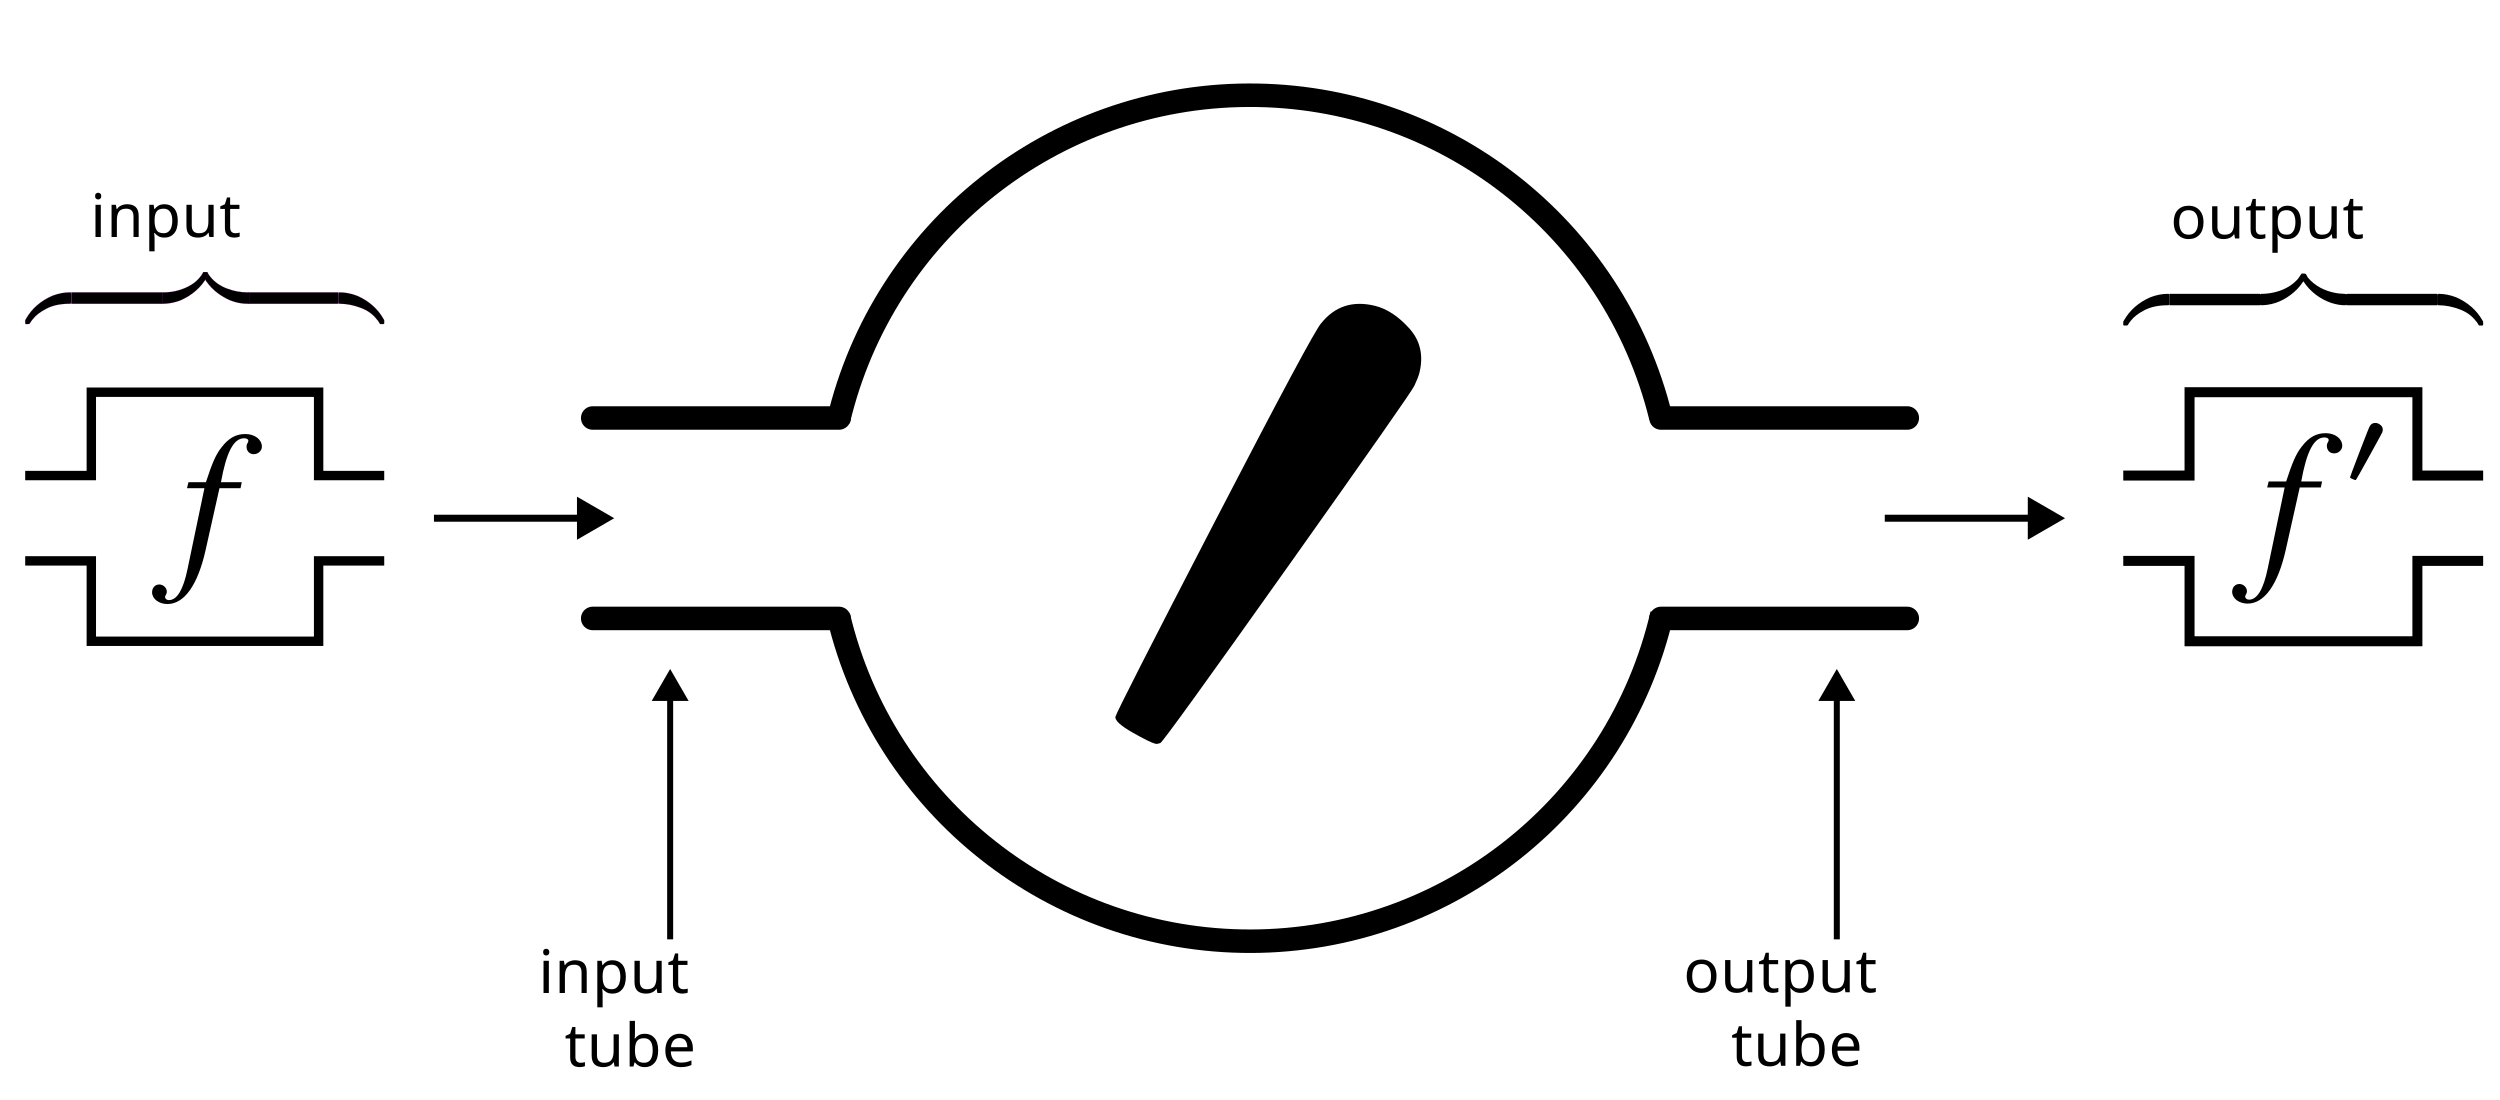
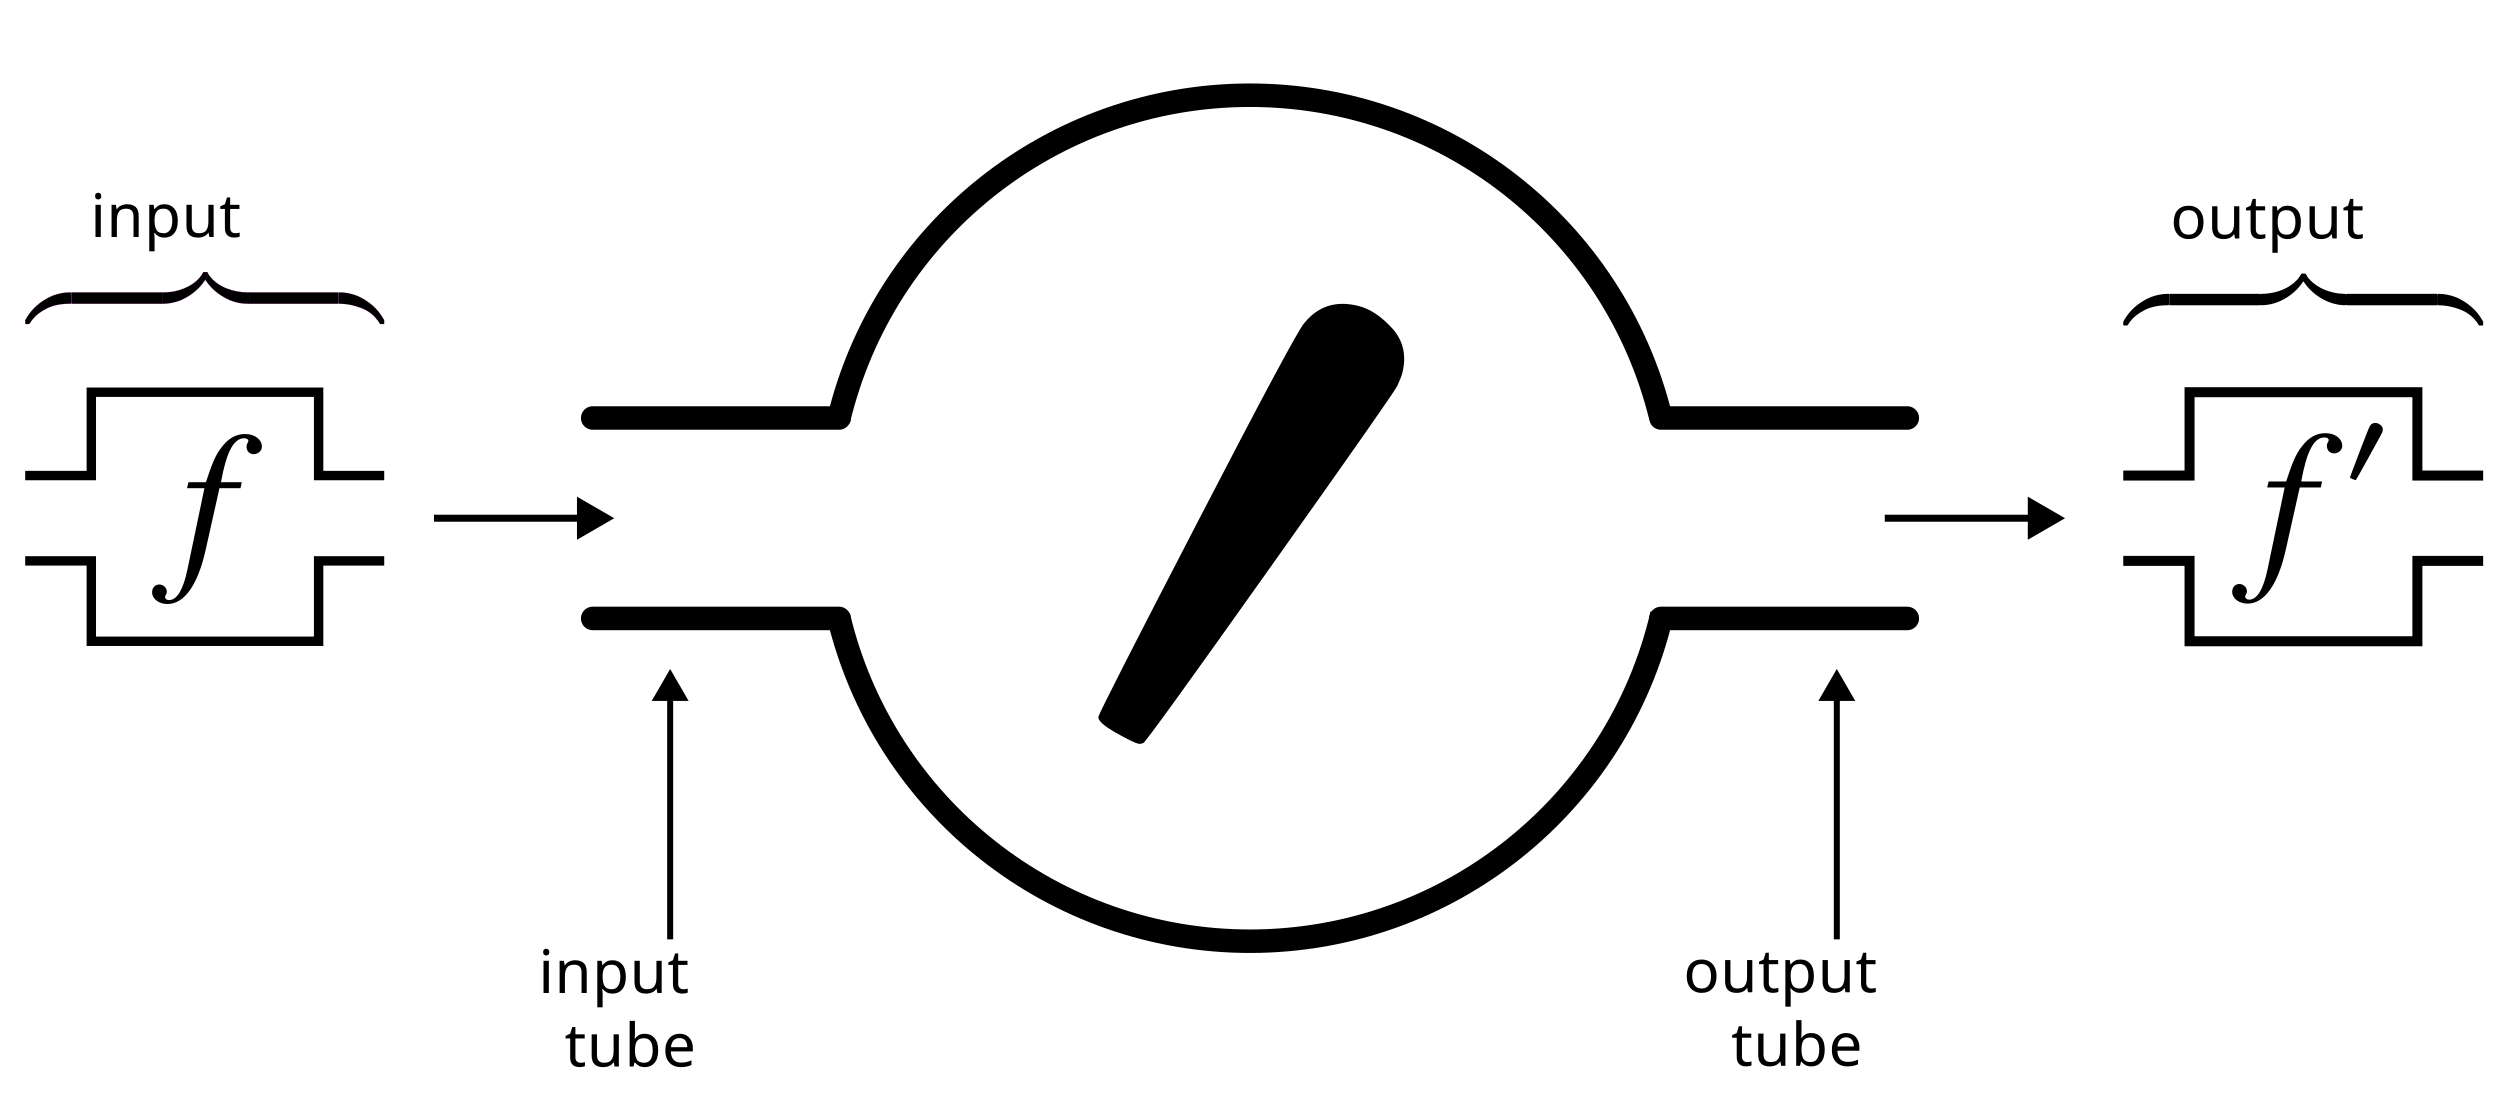
<svg xmlns="http://www.w3.org/2000/svg" width="500" height="220" viewBox="0 0 500 220" version="1.1" id="svg1">
  <defs id="defs1">
    <marker style="overflow:visible" id="Triangle" refX="0" refY="0" orient="auto-start-reverse" markerWidth="1" markerHeight="1" viewBox="0 0 1 1" preserveAspectRatio="xMidYMid">
      <path transform="scale(0.5)" style="fill:context-stroke;fill-rule:evenodd;stroke:context-stroke;stroke-width:1pt" d="M 5.77,0 -2.88,5 V -5 Z" id="path135" />
    </marker>
  </defs>
  <g id="layer2" style="display:none">
    <text xml:space="preserve" style="font-style:italic;font-variant:normal;font-weight:bold;font-stretch:normal;font-size:10px;line-height:1.2;font-family:Menlo;-inkscape-font-specification:'Menlo Bold Italic';text-align:center;letter-spacing:0.1px;text-anchor:middle;fill:#d40000;stroke:none;stroke-width:1.2;stroke-linecap:butt;stroke-miterlimit:2;stroke-dasharray:none" x="421.132" y="198.499" id="text42">
      <tspan id="tspan41" x="421.132" y="198.499">output</tspan>
      <tspan x="421.182" y="210.499" id="tspan42">tube</tspan>
    </text>
    <text xml:space="preserve" style="font-style:italic;font-variant:normal;font-weight:bold;font-stretch:normal;font-size:10px;line-height:1.2;font-family:Menlo;-inkscape-font-specification:'Menlo Bold Italic';text-align:center;letter-spacing:0.1px;text-anchor:middle;fill:#d40000;stroke:none;stroke-width:1.2;stroke-linecap:butt;stroke-miterlimit:2;stroke-dasharray:none" x="174.118" y="198.499" id="text44">
      <tspan id="tspan43" x="174.118" y="198.499">input</tspan>
      <tspan x="174.168" y="210.499" id="tspan44">tube</tspan>
    </text>
    <text xml:space="preserve" style="font-style:italic;font-variant:normal;font-weight:bold;font-stretch:normal;font-size:10px;line-height:1.2;font-family:Menlo;-inkscape-font-specification:'Menlo Bold Italic';text-align:center;letter-spacing:0.1px;text-anchor:middle;fill:#d40000;stroke:none;stroke-width:1.2;stroke-linecap:butt;stroke-miterlimit:2;stroke-dasharray:none" x="510.115" y="34.569" id="text46">
      <tspan x="510.165" y="34.569" id="tspan46">output</tspan>
    </text>
    <text xml:space="preserve" style="font-style:italic;font-variant:normal;font-weight:bold;font-stretch:normal;font-size:10px;line-height:1.2;font-family:Menlo;-inkscape-font-specification:'Menlo Bold Italic';text-align:center;letter-spacing:0.1px;text-anchor:middle;fill:#d40000;stroke:none;stroke-width:1.2;stroke-linecap:butt;stroke-miterlimit:2;stroke-dasharray:none" x="83.738" y="34.569" id="text47">
      <tspan x="83.788" y="34.569" id="tspan47">input</tspan>
    </text>
    <path style="fill:none;stroke:#000000;stroke-width:1.2;stroke-linecap:butt;stroke-miterlimit:2;stroke-dasharray:none;marker-end:url(#Triangle)" d="M 510.377,42.759 V 60.791" id="path45" />
    <path style="fill:none;stroke:#000000;stroke-width:1.2;stroke-linecap:butt;stroke-miterlimit:2;stroke-dasharray:none;marker-end:url(#Triangle)" d="M 84.265,42.759 V 60.791" id="path47" />
  </g>
  <g id="layer1">
    <g id="g1" transform="matrix(0.94,0,0,0.94,-29.45318,6.218655)">
      <g transform="matrix(0.1909155,0.04637978,0.04637978,-0.1909155,260.0876,156.1765)" id="g3-5" style="stroke-width:0.069">
-         <path id="use2-6" d="m 79,43 q -6,0 -27,6 -21,6 -22,12 0,7 55,232 55,225 61,235 15,32 52,32 20,0 42,-15 22,-15 22,-44 0,-5 -2,-15 -1,-7 -87,-223 Q 87,47 84,45 81,43 79,43 Z" style="stroke-width:0.069" />
+         <path id="use2-6" d="m 61.08,38.647 q -6,0 -27,6 -21,6 -22,12 0,7 55,232 55,225 61,235 15,32 52,32 20,0 42,-15 22,-15 22,-44 0,-5 -2,-15 -1,-7 -87,-223 Q 69.08,42.647 66.08,40.647 q -3,-2 -5,-2 z" style="stroke-width:0.069" />
      </g>
      <path style="fill:none;stroke:#000000;stroke-width:5;stroke-linecap:round;stroke-miterlimit:2;stroke-dasharray:none" d="m 157.44,82.32 h 52.413 m 174.875,0 h 52.413" id="path24" />
      <path style="fill:none;stroke:#000000;stroke-width:5;stroke-miterlimit:2;stroke-dasharray:none" id="path1" d="m 209.716,82.892 a 90,90 0 0 1 87.184,-69.247 90,90 0 0 1 87.782,68.487" />
      <path style="fill:none;stroke:#000000;stroke-width:5;stroke-linecap:round;stroke-miterlimit:2;stroke-dasharray:none" d="m 157.44,124.968 h 52.413 m 174.875,0 h 52.413" id="path25" />
      <path style="fill:none;stroke:#000000;stroke-width:5;stroke-miterlimit:2;stroke-dasharray:none" id="path29" d="M 384.946,124.054 A 90,90 0 0 1 297.495,193.644 90,90 0 0 1 209.729,124.452" />
    </g>
    <path d="m 424.653,112.178 h 13.256 v 16.075 h 45.57 V 112.178 h 13.152 M 424.653,95.11 h 13.256 V 78.442 h 22.785 22.785 v 16.669 h 13.152" style="display:inline;fill:none;fill-rule:evenodd;stroke:#000000;stroke-width:2;stroke-linecap:butt;stroke-linejoin:miter;stroke-dasharray:none;stroke-opacity:1" id="path30" />
    <g id="g39" transform="matrix(0.94227,0,0,0.94227,-19.99409,9.078392)" style="stroke-width:1.061">
      <g id="g31" style="fill:#000000;fill-opacity:1;stroke-width:1.483" transform="matrix(4.097029,0,0,4.097029,501.0234,110.0253)">
        <path d="M 0.344,-3.953 H 1.25 L 0.375,0.234 C 0.156,1.313 -0.172,1.86 -0.594,1.86 c -0.125,0 -0.203,-0.078 -0.203,-0.171 0,-0.016 0.016,-0.047 0.047,-0.11 a 0.264,0.264 0 0 0 0.047,-0.156 c 0,-0.203 -0.188,-0.375 -0.39,-0.375 -0.22,0 -0.376,0.172 -0.376,0.406 0,0.344 0.36,0.61 0.797,0.61 0.875,0 1.578,-0.985 1.985,-2.813 L 2.031,-3.952 H 3.125 L 3.188,-4.265 H 2.109 c 0.282,-1.562 0.657,-2.28 1.204,-2.28 0.14,0 0.218,0.062 0.218,0.124 0,0.031 0,0.047 -0.031,0.11 a 0.344,0.344 0 0 0 -0.063,0.203 c 0,0.234 0.157,0.39 0.376,0.39 0.218,0 0.421,-0.172 0.421,-0.39 0,-0.375 -0.375,-0.657 -0.859,-0.657 -0.5,0 -0.875,0.22 -1.234,0.688 -0.313,0.39 -0.5,0.86 -0.813,1.812 H 0.422 Z m 0,0" style="stroke:none;stroke-width:1.483" id="path31" />
      </g>
      <g transform="matrix(0.02412624,0.00304635,0.00304635,-0.02412624,519.1117,93.05572)" id="g32" style="stroke-width:0.587">
        <path id="path32" d="m 79,43 q -6,0 -27,6 -21,6 -22,12 0,7 55,232 55,225 61,235 15,32 52,32 20,0 42,-15 22,-15 22,-44 0,-5 -2,-15 -1,-7 -87,-223 Q 87,47 84,45 81,43 79,43 Z" style="stroke-width:0.587" />
      </g>
    </g>
    <path style="fill:none;stroke:#000000;stroke-width:1.4;stroke-linecap:butt;stroke-miterlimit:2;stroke-dasharray:none;marker-end:url(#Triangle)" d="m 86.79,103.644 h 31.086" id="path34" />
    <path style="fill:none;stroke:#000000;stroke-width:1.4;stroke-linecap:butt;stroke-miterlimit:2;stroke-dasharray:none;marker-end:url(#Triangle)" d="m 376.955,103.644 h 31.086" id="path35" />
    <path style="fill:none;stroke:#000000;stroke-width:1.2;stroke-linecap:butt;stroke-miterlimit:2;stroke-dasharray:none;marker-end:url(#Triangle)" d="M 134.032,187.871 V 138.058" id="path39" />
    <text xml:space="preserve" style="font-style:italic;font-variant:normal;font-weight:bold;font-stretch:normal;font-size:10px;line-height:1.2;font-family:Menlo;-inkscape-font-specification:'Menlo Bold Italic';text-align:center;letter-spacing:0.1px;text-anchor:middle;fill:#d40000;stroke:none;stroke-width:1.2;stroke-linecap:butt;stroke-miterlimit:2;stroke-dasharray:none" x="-609.679" y="-283.522" id="text39">
      <tspan id="tspan39" x="-609.679" y="-283.522">output</tspan>
      <tspan x="-609.629" y="-271.522" id="tspan40">tube</tspan>
    </text>
    <path style="fill:none;stroke:#000000;stroke-width:1.2;stroke-linecap:butt;stroke-miterlimit:2;stroke-dasharray:none;marker-end:url(#Triangle)" d="M 367.362,187.871 V 138.058" id="path44" />
    <text xml:space="preserve" style="font-style:italic;font-variant:normal;font-weight:bold;font-stretch:normal;font-size:12px;line-height:1.2;font-family:Menlo;-inkscape-font-specification:'Menlo Bold Italic';text-align:center;letter-spacing:0.12px;text-anchor:middle;fill:#d40000;stroke:none;stroke-width:1.2;stroke-linecap:butt;stroke-miterlimit:2;stroke-dasharray:none" x="134.033" y="198.599" id="text49">
      <tspan x="134.033" y="198.599" id="tspan49" style="font-style:normal;font-variant:normal;font-weight:normal;font-stretch:normal;font-family:Baskerville;-inkscape-font-specification:Baskerville;fill:#000000;stroke-width:1.2">input</tspan>
      <tspan x="134.093" y="213.301" id="tspan50" style="font-style:normal;font-variant:normal;font-weight:normal;font-stretch:normal;font-family:Baskerville;-inkscape-font-specification:Baskerville;fill:#000000;stroke-width:1.2">tube</tspan>
    </text>
    <text xml:space="preserve" style="font-style:italic;font-variant:normal;font-weight:bold;font-stretch:normal;font-size:12px;line-height:1.2;font-family:Menlo;-inkscape-font-specification:'Menlo Bold Italic';text-align:center;letter-spacing:0.12px;text-anchor:middle;fill:#d40000;stroke:none;stroke-width:1.2;stroke-linecap:butt;stroke-miterlimit:2;stroke-dasharray:none" x="367.342" y="198.453" id="text52">
      <tspan x="367.342" y="198.453" id="tspan51" style="font-style:normal;font-variant:normal;font-weight:normal;font-stretch:normal;font-family:Baskerville;-inkscape-font-specification:Baskerville;fill:#000000;stroke-width:1.2">output</tspan>
      <tspan x="367.402" y="213.155" id="tspan52" style="font-style:normal;font-variant:normal;font-weight:normal;font-stretch:normal;font-family:Baskerville;-inkscape-font-specification:Baskerville;fill:#000000;stroke-width:1.2">tube</tspan>
    </text>
    <text xml:space="preserve" style="font-style:italic;font-variant:normal;font-weight:bold;font-stretch:normal;font-size:12px;line-height:1.2;font-family:Menlo;-inkscape-font-specification:'Menlo Bold Italic';text-align:center;letter-spacing:0.12px;text-anchor:middle;fill:#d40000;stroke:none;stroke-width:1.2;stroke-linecap:butt;stroke-miterlimit:2;stroke-dasharray:none" x="461.442" y="47.692" id="text54">
      <tspan x="461.502" y="47.692" id="tspan54" style="font-style:normal;font-variant:normal;font-weight:normal;font-stretch:normal;font-family:Baskerville;-inkscape-font-specification:Baskerville;fill:#000000;stroke-width:1.2">output</tspan>
    </text>
    <path id="path329" stroke-width="0.019" d="m 496.631,64.994 -0.114,0.114 h -0.324 q -0.228,0 -0.305,0 -0.076,0 -0.133,-0.076 -0.057,-0.076 -0.095,-0.133 -0.038,-0.057 -0.152,-0.267 -0.114,-0.209 -0.362,-0.457 -1.161,-1.542 -3.256,-2.323 -2.094,-0.781 -4.113,-0.8 -0.248,0 -0.305,-0.057 -0.057,-0.057 -0.057,-0.419 v -0.666 -0.609 q 0,-0.381 0.057,-0.457 0.057,-0.076 0.286,-0.076 1.656,0 3.465,0.685 3.522,1.561 5.255,4.608 l 0.152,0.267 z" />
    <g transform="matrix(-0.0417691,0,0,0.01904,486.9977,58.76796)" id="g334" style="stroke-width:0.822">
      <path id="path333" stroke-width="0.822" d="m -10,0 v 120 l 431.627,-1.1e-4 V -1.0504202e-4 Z" />
    </g>
    <g transform="matrix(-0.01904,0,0,0.01904,469.9455,58.76796)" id="g341">
      <path id="path340" d="m 504.841,-212.976 c 18.396,21.176 29.65,48.93 50.821,68.58 84.25,88.996 206.748,133.328 327.029,142.753 23.549,4.999 71.096,-10.652 64.167,28.61 -1.239,29.975 2.892,60.739 -2.975,90.058 -24.889,5.688 -51.667,0.532 -77.058,-1.774 C 746.166,99.987 635.553,35.675 551.208,-50.263 527.214,-75.267 505.655,-102.601 486.89,-131.733 418.288,-25.295 311.564,55.788 191.887,96.228 140.368,111.489 85.664,124.015 31.844,118.05 22.23,109.799 28.922,92.045 26.921,79.664 27.965,54.115 24.314,27.927 29.895,2.955 70.387,-3.292 113.091,-0.328 153.652,-10.235 c 108.315,-20.471 212.273,-72.461 284.523,-158.786 12.556,-15.002 16.91,-46.678 40.539,-43.956 z" />
    </g>
    <g transform="matrix(-0.04294209,0,0,0.01904,451.4749,58.76796)" id="g342" style="stroke-width:0.811">
      <path id="path342" stroke-width="0.811" d="M -12.18,-1.0504202e-4 V 120 L 410,120 V 0 Z" />
    </g>
    <path id="path343" stroke-width="0.019" d="m 433.869,59.91 v 0.666 q 0,0.343 -0.057,0.4 -0.057,0.057 -0.305,0.076 -2.704,0 -4.589,0.971 -1.885,0.971 -2.78,2.152 -0.152,0.171 -0.305,0.4 -0.152,0.228 -0.228,0.362 -0.076,0.133 -0.133,0.133 -0.038,0.038 -0.381,0.038 h -0.324 l -0.114,-0.114 v -0.666 l 0.152,-0.267 q 1.733,-3.046 5.255,-4.608 1.809,-0.685 3.465,-0.685 0.248,0 0.286,0.057 0.038,0.057 0.057,0.4 z" />
    <path d="M 5.041,112.178 H 18.264 v 16.075 H 63.725 v -16.074 h 13.12 M 5.041,95.11 H 18.264 V 78.442 H 63.725 v 16.669 h 13.12" style="display:inline;fill:none;fill-rule:evenodd;stroke:#000000;stroke-width:1.88;stroke-linecap:butt;stroke-linejoin:miter;stroke-dasharray:none;stroke-opacity:1" id="path38-4" />
    <g id="use38-8" style="fill:#000000;fill-opacity:1;stroke:none;stroke-width:1.398" transform="matrix(3.851207,0,0,3.851207,36.07207,112.8589)">
      <path d="M 0.344,-3.953 H 1.25 L 0.375,0.234 C 0.156,1.313 -0.172,1.86 -0.594,1.86 c -0.125,0 -0.203,-0.078 -0.203,-0.171 0,-0.016 0.016,-0.047 0.047,-0.11 a 0.264,0.264 0 0 0 0.047,-0.156 c 0,-0.203 -0.188,-0.375 -0.39,-0.375 -0.22,0 -0.376,0.172 -0.376,0.406 0,0.344 0.36,0.61 0.797,0.61 0.875,0 1.578,-0.985 1.985,-2.813 L 2.031,-3.952 H 3.125 L 3.188,-4.265 H 2.109 c 0.282,-1.562 0.657,-2.28 1.204,-2.28 0.14,0 0.218,0.062 0.218,0.124 0,0.031 0,0.047 -0.031,0.11 a 0.344,0.344 0 0 0 -0.063,0.203 c 0,0.234 0.157,0.39 0.376,0.39 0.218,0 0.421,-0.172 0.421,-0.39 0,-0.375 -0.375,-0.657 -0.859,-0.657 -0.5,0 -0.875,0.22 -1.234,0.688 -0.313,0.39 -0.5,0.86 -0.813,1.812 H 0.422 Z m 0,0" style="stroke:none;stroke-width:1.398" id="path6-3" />
    </g>
    <text xml:space="preserve" style="font-style:italic;font-variant:normal;font-weight:bold;font-stretch:normal;font-size:12px;line-height:1.2;font-family:Menlo;-inkscape-font-specification:'Menlo Bold Italic';text-align:center;letter-spacing:0.12px;text-anchor:middle;fill:#d40000;stroke:none;stroke-width:1.2;stroke-linecap:butt;stroke-miterlimit:2;stroke-dasharray:none" x="41.122" y="47.395" id="text55-0">
      <tspan x="41.182" y="47.395" id="tspan55-5" style="font-style:normal;font-variant:normal;font-weight:normal;font-stretch:normal;font-family:Baskerville;-inkscape-font-specification:Baskerville;fill:#000000;stroke:none;stroke-width:1.2">input</tspan>
    </text>
    <g id="g41-7" transform="translate(-469.1186,-2.94551)" style="stroke:#ff00ff">
      <path id="path3-3" stroke-width="0.019" d="m 545.963,67.642 -0.114,0.114 h -0.324 q -0.228,0 -0.305,0 -0.076,0 -0.133,-0.076 -0.057,-0.076 -0.095,-0.133 -0.038,-0.057 -0.152,-0.267 -0.114,-0.209 -0.362,-0.457 -1.161,-1.542 -3.256,-2.323 -2.094,-0.781 -4.113,-0.8 -0.248,0 -0.305,-0.057 -0.057,-0.057 -0.057,-0.419 v -0.666 -0.609 q 0,-0.381 0.057,-0.457 0.057,-0.076 0.286,-0.076 1.656,0 3.465,0.685 3.522,1.561 5.255,4.608 l 0.152,0.267 z" style="stroke:#ff00ff" />
      <g transform="matrix(-0.04169538,0,0,0.01904,535.842,61.41627)" id="g24-6" style="stroke:#ff00ff;stroke-width:0.764">
        <path id="path4" stroke-width="0.775" d="M -21.73,0 V 120 H 410 V 0 Z" style="stroke:#ff00ff" />
      </g>
      <g transform="matrix(-0.01904,0,0,0.01904,518.7439,61.41627)" id="g37" style="stroke:#ff00ff">
        <path id="path36-7" stroke-width="1" d="m -10,60 q 0,44 0,51 0,7 5,7 4,2 15,2 86,0 180,-36 185,-82 276,-242 l 8,-14 v -35 l -6,-6 h -17 -4 q -10,0 -13,0 -3,0 -6,4 -3,4 -5,7 -2,3 -9,15 -7,12 -18,24 Q 331,-82 224,-41 117,0 9,0 -4,0 -7,3 q -3,3 -3,22 z" style="stroke:#ff00ff" />
        <path id="path37-5" stroke-width="1" d="m 432,-213 -6,6 v 35 l 8,14 q 91,160 276,242 74,29 155,35 3,0 12,0 9,0 13,1 14,0 17,-3 3,-3 3,-19 V 60 25 Q 910,7 907,4 904,1 891,0 758,0 643,-55 528,-110 475,-205 q -4,-6 -7,-7 -3,-1 -19,-1 z" style="stroke:#ff00ff" />
      </g>
      <g transform="matrix(-0.04337428,0,0,0.01904,501.1581,61.41627)" id="g40-8" style="stroke:#ff00ff;stroke-width:0.755">
        <path id="path40-8" stroke-width="0.755" d="M -10,0 V 120 H 410 V 0 Z" style="stroke:#ff00ff" />
      </g>
      <path id="path41-0" stroke-width="0.019" d="m 483.375,62.559 v 0.666 q 0,0.343 -0.057,0.4 -0.057,0.057 -0.305,0.076 -2.704,0 -4.589,0.971 -1.885,0.971 -2.78,2.152 -0.152,0.171 -0.305,0.4 -0.152,0.228 -0.228,0.362 -0.076,0.133 -0.133,0.133 -0.038,0.038 -0.381,0.038 h -0.324 l -0.114,-0.114 v -0.666 l 0.152,-0.267 q 1.733,-3.046 5.255,-4.608 1.809,-0.685 3.465,-0.685 0.248,0 0.286,0.057 0.038,0.057 0.057,0.4 z" style="stroke:#ff00ff" />
    </g>
  </g>
  <g id="layer3" style="display:none">
    <g transform="matrix(0.01904,0,0,-0.01904,54.04694,-148.3591)" id="g22">
      <g id="g21">
        <g transform="scale(1.44)" id="g20">
          <g id="g2">
            <path id="use1" d="m 94,250 q 0,69 10,131 10,62 23,107 13,45 37,88 24,43 38,67 14,24 42,52 28,28 33,34 5,6 25,21 h 13 4 q 14,0 14,-9 0,-3 -17,-21 -17,-18 -41,-53 -24,-35 -49,-86 -25,-51 -42,-138 -17,-87 -17,-193 0,-106 17,-192 17,-86 41,-139 24,-53 49,-86 25,-33 42,-53 17,-20 17,-21 0,-9 -15,-9 h -3 -13 l -28,24 Q 180,-141 137,-14 94,113 94,250 Z" />
          </g>
          <g transform="translate(389)" id="g3">
            <path id="use2" d="m 118,-162 q 2,0 6,-2 4,-2 11,-3 7,-1 12,-1 13,0 24,13 11,13 16,29 10,27 34,153 24,126 46,240 22,114 22,115 v 3 h -47 q -47,0 -50,2 -4,3 -4,10 l 7,28 q 2,5 8,5 6,0 47,1 48,0 48,1 0,2 9,50 9,48 12,58 37,165 146,165 37,-2 61,-22 24,-20 24,-53 0,-36 -21,-52 -21,-16 -42,-17 -44,0 -44,42 0,19 11,33 11,14 24,21 l 9,5 q -16,6 -30,6 -12,0 -23,-10 -11,-10 -15,-28 -7,-29 -16,-78 -9,-49 -16,-83 -7,-34 -7,-36 0,-2 55,-2 45,0 52,-1 7,-1 11,-6 1,-4 -2,-17 -3,-13 -5,-16 -2,-5 -9,-5 -7,0 -54,-1 H 372 L 349,263 Q 301,15 282,-47 q -27,-85 -70,-126 -37,-32 -73,-32 -32,0 -58,19 -26,19 -26,54 0,37 21,54 21,17 42,17 44,0 44,-42 0,-19 -11,-33 -11,-14 -24,-21 z" />
          </g>
          <g transform="translate(1161.2)" id="g4">
            <path id="use3" d="m 56,237 q 0,0 0,13 0,13 14,20 h 299 v 150 l 1,150 q 10,13 19,13 13,0 20,-15 V 270 h 298 q 15,-8 15,-20 0,-12 -15,-20 H 409 V -68 q -8,-14 -18,-14 h -2 -2 q -12,0 -18,14 V 230 H 70 q -14,7 -14,20 z" />
          </g>
          <g transform="translate(2161.4)" id="g5">
            <path id="use4" d="M 311,43 Q 296,30 267,15 238,0 206,0 143,0 105,45 67,90 66,160 q 0,105 77,193 77,88 171,89 47,0 87,-48 l 3,4 q 2,3 5,6 3,3 9,8 6,5 13,7 7,2 16,3 14,0 23,-9 9,-9 10,-19 0,-15 -57,-242 -57,-227 -60,-232 -18,-54 -77,-89 -59,-35 -135,-36 -141,0 -141,68 0,26 18,46 18,20 46,20 15,0 28,-9 13,-9 14,-31 0,-10 -2,-19 -2,-9 -7,-14 -5,-5 -8,-10 -3,-5 -7,-8 l -2,-2 h 1 q 10,-3 60,-3 38,0 60,12 23,11 43,33 20,22 28,47 6,19 16,62 13,48 13,56 z m 73,285 -4,11 q -3,11 -5,15 -2,4 -6,14 -4,10 -10,14 -6,4 -13,11 -7,7 -18,9 -11,2 -22,3 -44,0 -85,-53 -30,-39 -50,-119 -20,-80 -20,-116 0,-79 62,-79 56,0 110,70 l 8,10 z" />
          </g>
          <g transform="translate(2638.4)" id="g6">
            <path id="use5" d="m 60,749 4,1 q 5,0 10,0 h 12 l 28,-24 q 94,-85 137,-212 43,-127 43,-264 0,-68 -10,-131 -10,-63 -23,-107 -13,-44 -37,-88 -24,-44 -38,-67 -14,-23 -41,-51 -27,-28 -32,-33 -5,-5 -23,-19 -3,-3 -4,-4 H 74 q -8,0 -11,0 -3,0 -5,3 -2,3 -3,9 1,1 11,13 155,161 155,475 0,314 -155,475 -10,12 -11,13 0,8 5,11 z" />
          </g>
          <g transform="translate(3027.4)" id="g7">
            <path id="use6" d="m 94,250 q 0,69 10,131 10,62 23,107 13,45 37,88 24,43 38,67 14,24 42,52 28,28 33,34 5,6 25,21 h 13 4 q 14,0 14,-9 0,-3 -17,-21 -17,-18 -41,-53 -24,-35 -49,-86 -25,-51 -42,-138 -17,-87 -17,-193 0,-106 17,-192 17,-86 41,-139 24,-53 49,-86 25,-33 42,-53 17,-20 17,-21 0,-9 -15,-9 h -3 -13 l -28,24 Q 180,-141 137,-14 94,113 94,250 Z" />
          </g>
          <g transform="translate(3416.4)" id="g8">
            <path id="use7" d="m 52,289 q 7,42 54,97 47,55 116,56 35,0 64,-18 29,-18 43,-45 42,63 101,63 37,0 64,-22 27,-22 28,-59 0,-29 -14,-47 -14,-18 -27,-22 -13,-4 -23,-4 -19,0 -31,11 -12,11 -12,29 0,46 50,63 -11,13 -40,13 -13,0 -19,-2 -38,-16 -56,-66 -60,-221 -60,-258 0,-28 16,-40 16,-12 35,-12 37,0 73,33 36,33 49,81 3,10 6,11 3,1 16,2 h 4 q 15,0 15,-8 0,-1 -2,-11 Q 486,77 440,33 394,-11 333,-11 263,-11 227,52 186,-10 133,-10 h -6 q -49,0 -70,26 -21,26 -22,55 0,32 19,52 19,20 45,20 43,0 43,-42 Q 142,81 130,66 118,51 107,46 96,41 94,41 l -3,-1 q 0,-1 6,-4 6,-3 16,-7 10,-4 19,-3 36,0 62,45 9,16 23,68 14,52 28,108 14,56 16,66 5,27 5,39 0,28 -15,40 -15,12 -34,12 -40,0 -75,-32 -35,-32 -49,-82 -2,-9 -5,-10 -3,-1 -16,-2 H 58 q -6,6 -6,11 z" />
          </g>
          <g transform="translate(3988.4)" id="g9">
            <path id="use8" d="m 60,749 4,1 q 5,0 10,0 h 12 l 28,-24 q 94,-85 137,-212 43,-127 43,-264 0,-68 -10,-131 -10,-63 -23,-107 -13,-44 -37,-88 -24,-44 -38,-67 -14,-23 -41,-51 -27,-28 -32,-33 -5,-5 -23,-19 -3,-3 -4,-4 H 74 q -8,0 -11,0 -3,0 -5,3 -2,3 -3,9 1,1 11,13 155,161 155,475 0,314 -155,475 -10,12 -11,13 0,8 5,11 z" />
          </g>
          <g transform="translate(4655.2)" id="g10">
            <path id="use9" d="m 56,347 q 0,13 14,20 h 637 q 15,-8 15,-20 0,-11 -14,-19 L 390,327 H 72 q -16,5 -16,20 z m 0,-194 q 0,15 16,20 h 636 q 14,-10 14,-20 0,-13 -15,-20 H 70 q -14,7 -14,20 z" />
          </g>
          <g transform="translate(5711)" id="g11">
            <path id="use10" d="m 118,-162 q 2,0 6,-2 4,-2 11,-3 7,-1 12,-1 13,0 24,13 11,13 16,29 10,27 34,153 24,126 46,240 22,114 22,115 v 3 h -47 q -47,0 -50,2 -4,3 -4,10 l 7,28 q 2,5 8,5 6,0 47,1 48,0 48,1 0,2 9,50 9,48 12,58 37,165 146,165 37,-2 61,-22 24,-20 24,-53 0,-36 -21,-52 -21,-16 -42,-17 -44,0 -44,42 0,19 11,33 11,14 24,21 l 9,5 q -16,6 -30,6 -12,0 -23,-10 -11,-10 -15,-28 -7,-29 -16,-78 -9,-49 -16,-83 -7,-34 -7,-36 0,-2 55,-2 45,0 52,-1 7,-1 11,-6 1,-4 -2,-17 -3,-13 -5,-16 -2,-5 -9,-5 -7,0 -54,-1 H 372 L 349,263 Q 301,15 282,-47 q -27,-85 -70,-126 -37,-32 -73,-32 -32,0 -58,19 -26,19 -26,54 0,37 21,54 21,17 42,17 44,0 44,-42 0,-19 -11,-33 -11,-14 -24,-21 z" />
          </g>
          <g transform="translate(6261)" id="g12">
            <path id="use11" d="m 94,250 q 0,69 10,131 10,62 23,107 13,45 37,88 24,43 38,67 14,24 42,52 28,28 33,34 5,6 25,21 h 13 4 q 14,0 14,-9 0,-3 -17,-21 -17,-18 -41,-53 -24,-35 -49,-86 -25,-51 -42,-138 -17,-87 -17,-193 0,-106 17,-192 17,-86 41,-139 24,-53 49,-86 25,-33 42,-53 17,-20 17,-21 0,-9 -15,-9 h -3 -13 l -28,24 Q 180,-141 137,-14 94,113 94,250 Z" />
          </g>
          <g transform="translate(6650)" id="g13">
            <path id="use12" d="m 52,289 q 7,42 54,97 47,55 116,56 35,0 64,-18 29,-18 43,-45 42,63 101,63 37,0 64,-22 27,-22 28,-59 0,-29 -14,-47 -14,-18 -27,-22 -13,-4 -23,-4 -19,0 -31,11 -12,11 -12,29 0,46 50,63 -11,13 -40,13 -13,0 -19,-2 -38,-16 -56,-66 -60,-221 -60,-258 0,-28 16,-40 16,-12 35,-12 37,0 73,33 36,33 49,81 3,10 6,11 3,1 16,2 h 4 q 15,0 15,-8 0,-1 -2,-11 Q 486,77 440,33 394,-11 333,-11 263,-11 227,52 186,-10 133,-10 h -6 q -49,0 -70,26 -21,26 -22,55 0,32 19,52 19,20 45,20 43,0 43,-42 Q 142,81 130,66 118,51 107,46 96,41 94,41 l -3,-1 q 0,-1 6,-4 6,-3 16,-7 10,-4 19,-3 36,0 62,45 9,16 23,68 14,52 28,108 14,56 16,66 5,27 5,39 0,28 -15,40 -15,12 -34,12 -40,0 -75,-32 -35,-32 -49,-82 -2,-9 -5,-10 -3,-1 -16,-2 H 58 q -6,6 -6,11 z" />
          </g>
          <g transform="translate(7222)" id="g14">
            <path id="use13" d="m 60,749 4,1 q 5,0 10,0 h 12 l 28,-24 q 94,-85 137,-212 43,-127 43,-264 0,-68 -10,-131 -10,-63 -23,-107 -13,-44 -37,-88 -24,-44 -38,-67 -14,-23 -41,-51 -27,-28 -32,-33 -5,-5 -23,-19 -3,-3 -4,-4 H 74 q -8,0 -11,0 -3,0 -5,3 -2,3 -3,9 1,1 11,13 155,161 155,475 0,314 -155,475 -10,12 -11,13 0,8 5,11 z" />
          </g>
          <g transform="translate(7833.2)" id="g15">
            <path id="use14" d="m 56,237 q 0,0 0,13 0,13 14,20 h 299 v 150 l 1,150 q 10,13 19,13 13,0 20,-15 V 270 h 298 q 15,-8 15,-20 0,-12 -15,-20 H 409 V -68 q -8,-14 -18,-14 h -2 -2 q -12,0 -18,14 V 230 H 70 q -14,7 -14,20 z" />
          </g>
          <g transform="translate(8833.4)" id="g16">
            <path id="use15" d="M 311,43 Q 296,30 267,15 238,0 206,0 143,0 105,45 67,90 66,160 q 0,105 77,193 77,88 171,89 47,0 87,-48 l 3,4 q 2,3 5,6 3,3 9,8 6,5 13,7 7,2 16,3 14,0 23,-9 9,-9 10,-19 0,-15 -57,-242 -57,-227 -60,-232 -18,-54 -77,-89 -59,-35 -135,-36 -141,0 -141,68 0,26 18,46 18,20 46,20 15,0 28,-9 13,-9 14,-31 0,-10 -2,-19 -2,-9 -7,-14 -5,-5 -8,-10 -3,-5 -7,-8 l -2,-2 h 1 q 10,-3 60,-3 38,0 60,12 23,11 43,33 20,22 28,47 6,19 16,62 13,48 13,56 z m 73,285 -4,11 q -3,11 -5,15 -2,4 -6,14 -4,10 -10,14 -6,4 -13,11 -7,7 -18,9 -11,2 -22,3 -44,0 -85,-53 -30,-39 -50,-119 -20,-80 -20,-116 0,-79 62,-79 56,0 110,70 l 8,10 z" />
          </g>
          <g transform="translate(9310.4)" id="g17">
            <path id="use16" d="m 94,250 q 0,69 10,131 10,62 23,107 13,45 37,88 24,43 38,67 14,24 42,52 28,28 33,34 5,6 25,21 h 13 4 q 14,0 14,-9 0,-3 -17,-21 -17,-18 -41,-53 -24,-35 -49,-86 -25,-51 -42,-138 -17,-87 -17,-193 0,-106 17,-192 17,-86 41,-139 24,-53 49,-86 25,-33 42,-53 17,-20 17,-21 0,-9 -15,-9 h -3 -13 l -28,24 Q 180,-141 137,-14 94,113 94,250 Z" />
          </g>
          <g transform="translate(9699.4)" id="g18">
            <path id="use17" d="m 52,289 q 7,42 54,97 47,55 116,56 35,0 64,-18 29,-18 43,-45 42,63 101,63 37,0 64,-22 27,-22 28,-59 0,-29 -14,-47 -14,-18 -27,-22 -13,-4 -23,-4 -19,0 -31,11 -12,11 -12,29 0,46 50,63 -11,13 -40,13 -13,0 -19,-2 -38,-16 -56,-66 -60,-221 -60,-258 0,-28 16,-40 16,-12 35,-12 37,0 73,33 36,33 49,81 3,10 6,11 3,1 16,2 h 4 q 15,0 15,-8 0,-1 -2,-11 Q 486,77 440,33 394,-11 333,-11 263,-11 227,52 186,-10 133,-10 h -6 q -49,0 -70,26 -21,26 -22,55 0,32 19,52 19,20 45,20 43,0 43,-42 Q 142,81 130,66 118,51 107,46 96,41 94,41 l -3,-1 q 0,-1 6,-4 6,-3 16,-7 10,-4 19,-3 36,0 62,45 9,16 23,68 14,52 28,108 14,56 16,66 5,27 5,39 0,28 -15,40 -15,12 -34,12 -40,0 -75,-32 -35,-32 -49,-82 -2,-9 -5,-10 -3,-1 -16,-2 H 58 q -6,6 -6,11 z" />
          </g>
          <g transform="translate(10271.4)" id="g19">
            <path id="use18" d="m 60,749 4,1 q 5,0 10,0 h 12 l 28,-24 q 94,-85 137,-212 43,-127 43,-264 0,-68 -10,-131 -10,-63 -23,-107 -13,-44 -37,-88 -24,-44 -38,-67 -14,-23 -41,-51 -27,-28 -32,-33 -5,-5 -23,-19 -3,-3 -4,-4 H 74 q -8,0 -11,0 -3,0 -5,3 -2,3 -3,9 1,1 11,13 155,161 155,475 0,314 -155,475 -10,12 -11,13 0,8 5,11 z" />
          </g>
        </g>
      </g>
    </g>
    <path d="m 16.384,-86.052 q 0,-4.121 2.949,-7.012 2.949,-2.891 7.188,-2.891 4.258,0 7.227,2.91 2.93,2.91 2.93,7.148 0,4.277 -2.949,7.168 -2.969,2.871 -7.285,2.871 -4.277,0 -7.168,-2.93 -2.891,-2.891 -2.891,-7.266 z m 4.492,0.078 q 0,2.852 1.523,4.512 1.562,1.68 4.121,1.68 2.578,0 4.121,-1.66 1.543,-1.66 1.543,-4.434 0,-2.773 -1.543,-4.434 -1.562,-1.68 -4.121,-1.68 -2.52,0 -4.082,1.68 -1.562,1.68 -1.562,4.336 z m 24.944,19.922 h -4.395 v -29.375 h 4.395 v 2.07 q 2.598,-2.598 5.898,-2.598 3.926,0 6.465,2.891 2.578,2.871 2.578,7.246 0,4.277 -2.559,7.129 -2.539,2.832 -6.406,2.832 -3.34,0 -5.977,-2.676 z m 10.449,-19.746 q 0,-2.734 -1.484,-4.453 -1.504,-1.738 -3.789,-1.738 -2.422,0 -3.926,1.68 -1.504,1.68 -1.504,4.414 0,2.676 1.504,4.414 1.484,1.699 3.906,1.699 2.285,0 3.77,-1.719 1.523,-1.719 1.523,-4.297 z m 26.565,0.918 h -13.633 q 0.176,2.344 1.523,3.73 1.348,1.367 3.457,1.367 1.641,0 2.715,-0.781 1.055,-0.781 2.402,-2.891 l 3.711,2.07 q -0.859,1.465 -1.816,2.52 -0.957,1.035 -2.051,1.719 -1.094,0.664 -2.363,0.977 -1.27,0.312 -2.754,0.312 -4.258,0 -6.836,-2.734 -2.578,-2.754 -2.578,-7.305 0,-4.512 2.5,-7.305 2.52,-2.754 6.68,-2.754 4.199,0 6.641,2.676 2.422,2.656 2.422,7.363 z m -4.512,-3.594 q -0.918,-3.516 -4.434,-3.516 -0.801,0 -1.504,0.254 -0.703,0.234 -1.289,0.703 -0.566,0.449 -0.977,1.094 -0.41,0.645 -0.625,1.465 z m 9.416,-6.953 h 4.395 v 1.699 q 1.211,-1.27 2.148,-1.738 0.957,-0.488 2.266,-0.488 1.738,0 3.633,1.133 l -2.012,4.023 q -1.25,-0.898 -2.441,-0.898 -3.594,0 -3.594,5.43 v 9.863 h -4.395 z m 28.811,0 h 4.414 v 19.023 h -4.414 v -1.992 q -2.715,2.539 -5.84,2.539 -3.945,0 -6.523,-2.852 -2.559,-2.91 -2.559,-7.266 0,-4.277 2.559,-7.129 2.559,-2.852 6.406,-2.852 3.32,0 5.957,2.734 z m -10.43,9.453 q 0,2.734 1.465,4.453 1.504,1.738 3.789,1.738 2.441,0 3.945,-1.68 1.504,-1.738 1.504,-4.414 0,-2.676 -1.504,-4.414 -1.504,-1.699 -3.906,-1.699 -2.266,0 -3.789,1.719 -1.504,1.738 -1.504,4.297 z m 25.022,-5.352 v 14.922 h -4.395 v -14.922 h -1.875 v -4.102 h 1.875 v -6.973 h 4.395 v 6.973 h 3.418 v 4.102 z m 5.881,5.273 q 0,-4.121 2.949,-7.012 2.949,-2.891 7.188,-2.891 4.258,0 7.227,2.91 2.93,2.91 2.93,7.148 0,4.277 -2.949,7.168 -2.969,2.871 -7.285,2.871 -4.277,0 -7.168,-2.93 -2.891,-2.891 -2.891,-7.266 z m 4.492,0.078 q 0,2.852 1.523,4.512 1.562,1.68 4.121,1.68 2.578,0 4.121,-1.66 1.543,-1.66 1.543,-4.434 0,-2.773 -1.543,-4.434 -1.562,-1.68 -4.121,-1.68 -2.52,0 -4.082,1.68 -1.562,1.68 -1.562,4.336 z m 20.549,-9.453 h 4.395 v 1.699 q 1.211,-1.27 2.148,-1.738 0.957,-0.488 2.266,-0.488 1.738,0 3.633,1.133 l -2.012,4.023 q -1.25,-0.898 -2.441,-0.898 -3.594,0 -3.594,5.43 v 9.863 h -4.395 z" id="text1" style="font-size:40px;line-height:1.2;font-family:Futura;-inkscape-font-specification:Futura;text-align:center;letter-spacing:0.1px;text-anchor:middle;fill:#ff0000;stroke-miterlimit:2" aria-label="operator" />
    <g transform="matrix(0.1617975,0,0,-0.1617975,481.8414,-57.95405)" id="g23" style="stroke-width:0.083">
      <path id="path2" d="m 79,43 q -6,0 -27,6 -21,6 -22,12 0,7 55,232 55,225 61,235 15,32 52,32 20,0 42,-15 22,-15 22,-44 0,-5 -2,-15 -1,-7 -87,-223 Q 87,47 84,45 81,43 79,43 Z" style="stroke-width:0.083" />
    </g>
    <g transform="matrix(0.1909155,0.04637978,0.04637978,-0.1909155,185.0876,637.9191)" id="g26" style="stroke-width:0.069">
      <path id="path26" d="m 79,43 q -6,0 -27,6 -21,6 -22,12 0,7 55,232 55,225 61,235 15,32 52,32 20,0 42,-15 22,-15 22,-44 0,-5 -2,-15 -1,-7 -87,-223 Q 87,47 84,45 81,43 79,43 Z" style="stroke-width:0.069" />
    </g>
    <path style="fill:none;stroke:#000000;stroke-width:5;stroke-linecap:round;stroke-miterlimit:2;stroke-dasharray:none" d="m 79.792,564.063 h 57.771 m 174.875,0 h 52.352" id="path27" />
    <circle style="fill:none;stroke:#000000;stroke-width:5;stroke-miterlimit:2;stroke-dasharray:none" id="circle27" cx="225" cy="585.387" r="90" />
    <path style="fill:none;stroke:#000000;stroke-width:5;stroke-linecap:round;stroke-miterlimit:2;stroke-dasharray:none" d="m 79.792,606.711 h 57.771 m 174.875,0 h 52.352" id="path28" />
    <path d="m -207.679,113.039 h 14.068 v 17.101 h 48.362 v -17.1 h 13.958 m -76.387,-18.157 h 14.068 V 77.149 h 48.362 v 17.733 h 13.958" style="display:inline;fill:none;fill-rule:evenodd;stroke:#000000;stroke-width:2;stroke-linecap:butt;stroke-linejoin:miter;stroke-dasharray:none;stroke-opacity:1" id="path38" />
    <g id="use38" style="fill:#000000;fill-opacity:1;stroke-width:1.398" transform="matrix(4.097029,0,0,4.097029,-174.6672,113.7632)">
      <path d="M 0.344,-3.953 H 1.25 L 0.375,0.234 C 0.156,1.313 -0.172,1.86 -0.594,1.86 c -0.125,0 -0.203,-0.078 -0.203,-0.171 0,-0.016 0.016,-0.047 0.047,-0.11 a 0.264,0.264 0 0 0 0.047,-0.156 c 0,-0.203 -0.188,-0.375 -0.39,-0.375 -0.22,0 -0.376,0.172 -0.376,0.406 0,0.344 0.36,0.61 0.797,0.61 0.875,0 1.578,-0.985 1.985,-2.813 L 2.031,-3.952 H 3.125 L 3.188,-4.265 H 2.109 c 0.282,-1.562 0.657,-2.28 1.204,-2.28 0.14,0 0.218,0.062 0.218,0.124 0,0.031 0,0.047 -0.031,0.11 a 0.344,0.344 0 0 0 -0.063,0.203 c 0,0.234 0.157,0.39 0.376,0.39 0.218,0 0.421,-0.172 0.421,-0.39 0,-0.375 -0.375,-0.657 -0.859,-0.657 -0.5,0 -0.875,0.22 -1.234,0.688 -0.313,0.39 -0.5,0.86 -0.813,1.812 H 0.422 Z m 0,0" style="stroke:none;stroke-width:1.398" id="path6" />
    </g>
    <path style="fill:none;stroke:#ff8080;stroke-width:5;stroke-linecap:round;stroke-miterlimit:2;stroke-dasharray:none" d="M 636.023,67.01 V 93.505 120" id="path33" />
    <g id="use40" style="fill:#000000;fill-opacity:1" transform="matrix(5.72608,0,0,5.72608,-188.3569,-283.2618)">
      <path d="M 0.344,-3.953 H 1.25 L 0.375,0.234 C 0.156,1.313 -0.172,1.86 -0.594,1.86 c -0.125,0 -0.203,-0.078 -0.203,-0.171 0,-0.016 0.016,-0.047 0.047,-0.11 a 0.264,0.264 0 0 0 0.047,-0.156 c 0,-0.203 -0.188,-0.375 -0.39,-0.375 -0.22,0 -0.376,0.172 -0.376,0.406 0,0.344 0.36,0.61 0.797,0.61 0.875,0 1.578,-0.985 1.985,-2.813 L 2.031,-3.952 H 3.125 L 3.188,-4.265 H 2.109 c 0.282,-1.562 0.657,-2.28 1.204,-2.28 0.14,0 0.218,0.062 0.218,0.124 0,0.031 0,0.047 -0.031,0.11 a 0.344,0.344 0 0 0 -0.063,0.203 c 0,0.234 0.157,0.39 0.376,0.39 0.218,0 0.421,-0.172 0.421,-0.39 0,-0.375 -0.375,-0.657 -0.859,-0.657 -0.5,0 -0.875,0.22 -1.234,0.688 -0.313,0.39 -0.5,0.86 -0.813,1.812 H 0.422 Z m 0,0" style="stroke:none" id="path7" />
    </g>
    <g transform="matrix(0.01904,0,0,-0.01904,547.1313,-72.87659)" id="g6-6">
      <g id="g5-5">
        <g id="g4-3">
          <g id="g2-8">
            <path id="use1-5" d="m 118,-162 q 2,0 6,-2 4,-2 11,-3 7,-1 12,-1 13,0 24,13 11,13 16,29 10,27 34,153 24,126 46,240 22,114 22,115 v 3 h -47 q -47,0 -50,2 -4,3 -4,10 l 7,28 q 2,5 8,5 6,0 47,1 48,0 48,1 0,2 9,50 9,48 12,58 37,165 146,165 37,-2 61,-22 24,-20 24,-53 0,-36 -21,-52 -21,-16 -42,-17 -44,0 -44,42 0,19 11,33 11,14 24,21 l 9,5 q -16,6 -30,6 -12,0 -23,-10 -11,-10 -15,-28 -7,-29 -16,-78 -9,-49 -16,-83 -7,-34 -7,-36 0,-2 55,-2 45,0 52,-1 7,-1 11,-6 1,-4 -2,-17 -3,-13 -5,-16 -2,-5 -9,-5 -7,0 -54,-1 H 372 L 349,263 Q 301,15 282,-47 q -27,-85 -70,-126 -37,-32 -73,-32 -32,0 -58,19 -26,19 -26,54 0,37 21,54 21,17 42,17 44,0 44,-42 0,-19 -11,-33 -11,-14 -24,-21 z" />
          </g>
          <g transform="matrix(0.707,0,0,0.707,636,413)" id="g3-1">
            <path id="use2-2" d="m 79,43 q -6,0 -27,6 -21,6 -22,12 0,7 55,232 55,225 61,235 15,32 52,32 20,0 42,-15 22,-15 22,-44 0,-5 -2,-15 -1,-7 -87,-223 Q 87,47 84,45 81,43 79,43 Z" />
          </g>
        </g>
      </g>
    </g>
    <text xml:space="preserve" style="font-style:italic;font-variant:normal;font-weight:bold;font-stretch:normal;font-size:12px;line-height:1.2;font-family:Menlo;-inkscape-font-specification:'Menlo Bold Italic';text-align:center;letter-spacing:0.12px;text-anchor:middle;fill:#d40000;stroke:none;stroke-width:1.2;stroke-linecap:butt;stroke-miterlimit:2;stroke-dasharray:none" x="-169.307" y="47.692" id="text55">
      <tspan x="-169.247" y="47.692" id="tspan55" style="font-style:normal;font-variant:normal;font-weight:normal;font-stretch:normal;font-family:Baskerville;-inkscape-font-specification:Baskerville;fill:#000000;stroke-width:1.2">input</tspan>
    </text>
    <path id="path55" stroke-width="0.019" d="m -131.292,64.994 -0.114,0.114 h -0.324 q -0.228,0 -0.305,0 -0.076,0 -0.133,-0.076 -0.057,-0.076 -0.095,-0.133 -0.038,-0.057 -0.152,-0.267 -0.114,-0.209 -0.362,-0.457 -1.161,-1.542 -3.256,-2.323 -2.094,-0.781 -4.113,-0.8 -0.248,0 -0.305,-0.057 -0.057,-0.057 -0.057,-0.419 v -0.666 -0.609 q 0,-0.381 0.057,-0.457 0.057,-0.076 0.286,-0.076 1.656,0 3.465,0.685 3.522,1.561 5.255,4.608 l 0.152,0.267 z" />
    <g transform="matrix(-0.04831614,0,0,0.01904,-140.9904,58.76796)" id="g56" style="stroke-width:0.764">
      <path id="path56" stroke-width="0.764" d="M -10,0 V 120 H 410 V 0 Z" />
    </g>
    <g transform="matrix(-0.01904,0,0,0.01904,-160.803,58.76796)" id="g58">
      <path id="path57" stroke-width="1" d="m -10,60 q 0,44 0,51 0,7 5,7 4,2 15,2 86,0 180,-36 185,-82 276,-242 l 8,-14 v -35 l -6,-6 h -17 -4 q -10,0 -13,0 -3,0 -6,4 -3,4 -5,7 -2,3 -9,15 -7,12 -18,24 Q 331,-82 224,-41 117,0 9,0 -4,0 -7,3 q -3,3 -3,22 z" />
      <path id="path58" stroke-width="1" d="m 432,-213 -6,6 v 35 l 8,14 q 91,160 276,242 74,29 155,35 3,0 12,0 9,0 13,1 14,0 17,-3 3,-3 3,-19 V 60 25 Q 910,7 907,4 904,1 891,0 758,0 643,-55 528,-110 475,-205 q -4,-6 -7,-7 -3,-1 -19,-1 z" />
    </g>
    <g transform="matrix(-0.04955873,0,0,0.01904,-178.4506,58.76796)" id="g59" style="stroke-width:0.755">
      <path id="path59" stroke-width="0.755" d="M -10,0 V 120 H 410 V 0 Z" />
    </g>
    <path id="path60" stroke-width="0.019" d="m -198.408,59.91 v 0.666 q 0,0.343 -0.057,0.4 -0.057,0.057 -0.305,0.076 -2.704,0 -4.589,0.971 -1.885,0.971 -2.78,2.152 -0.152,0.171 -0.305,0.4 -0.152,0.228 -0.228,0.362 -0.076,0.133 -0.133,0.133 -0.038,0.038 -0.381,0.038 h -0.324 l -0.114,-0.114 v -0.666 l 0.152,-0.267 q 1.733,-3.046 5.255,-4.608 1.809,-0.685 3.465,-0.685 0.248,0 0.286,0.057 0.038,0.057 0.057,0.4 z" />
    <path id="path61" stroke-width="0.019" d="m 389.85,269.696 -0.114,-0.114 h -0.324 q -0.228,0 -0.305,0 -0.076,0 -0.133,0.076 -0.057,0.076 -0.095,0.133 -0.038,0.057 -0.152,0.267 -0.114,0.209 -0.362,0.457 -1.161,1.542 -3.256,2.323 -2.094,0.781 -4.113,0.8 -0.248,0 -0.305,0.057 -0.057,0.057 -0.057,0.419 v 0.666 0.609 q 0,0.381 0.057,0.457 0.057,0.076 0.286,0.076 1.656,0 3.465,-0.685 3.522,-1.561 5.255,-4.608 l 0.152,-0.267 z" />
    <g transform="matrix(-0.2834817,0,0,-0.01904,377.8001,275.9221)" id="g62" style="stroke-width:0.316">
      <path id="path62" stroke-width="0.316" d="M -10,0 V 120 H 410 V 0 Z" />
    </g>
    <g transform="matrix(-0.01904,0,0,-0.01904,261.3822,275.9221)" id="g64">
      <path id="path63" stroke-width="1" d="m -10,60 q 0,44 0,51 0,7 5,7 4,2 15,2 86,0 180,-36 185,-82 276,-242 l 8,-14 v -35 l -6,-6 h -17 -4 q -10,0 -13,0 -3,0 -6,4 -3,4 -5,7 -2,3 -9,15 -7,12 -18,24 Q 331,-82 224,-41 117,0 9,0 -4,0 -7,3 q -3,3 -3,22 z" />
      <path id="path64" stroke-width="1" d="m 432,-213 -6,6 v 35 l 8,14 q 91,160 276,242 74,29 155,35 3,0 12,0 9,0 13,1 14,0 17,-3 3,-3 3,-19 V 60 25 Q 910,7 907,4 904,1 891,0 758,0 643,-55 528,-110 475,-205 q -4,-6 -7,-7 -3,-1 -19,-1 z" />
    </g>
    <g transform="matrix(-0.2977439,0,0,-0.01904,241.0784,275.9221)" id="g65" style="stroke-width:0.308">
      <path id="path65" stroke-width="0.308" d="M -10,0 V 120 H 410 V 0 Z" />
    </g>
    <path id="path66" stroke-width="0.019" d="m 119.365,274.78 v -0.666 q 0,-0.343 -0.057,-0.4 -0.057,-0.057 -0.305,-0.076 -2.704,0 -4.589,-0.971 -1.885,-0.971 -2.78,-2.152 -0.152,-0.171 -0.305,-0.4 -0.152,-0.228 -0.228,-0.362 -0.076,-0.133 -0.133,-0.133 -0.038,-0.038 -0.381,-0.038 h -0.324 l -0.114,0.114 v 0.666 l 0.152,0.267 q 1.733,3.046 5.255,4.608 1.809,0.685 3.465,0.685 0.248,0 0.286,-0.057 0.038,-0.057 0.057,-0.4 z" />
    <text xml:space="preserve" style="font-style:italic;font-variant:normal;font-weight:bold;font-stretch:normal;font-size:12px;line-height:1.2;font-family:Menlo;-inkscape-font-specification:'Menlo Bold Italic';text-align:center;letter-spacing:0.12px;text-anchor:middle;fill:#d40000;stroke:none;stroke-width:1.2;stroke-linecap:butt;stroke-miterlimit:2;stroke-dasharray:none" x="252.518" y="291.297" id="text66">
      <tspan x="252.578" y="291.297" id="tspan66" style="font-style:normal;font-variant:normal;font-weight:normal;font-stretch:normal;font-family:Baskerville;-inkscape-font-specification:Baskerville;fill:#000000;stroke-width:1.2">operator</tspan>
    </text>
    <path d="m 621.955,113.039 h 14.068 v 17.101 h 48.362 v -17.1 h 13.958 M 621.955,94.882 h 14.068 V 77.149 h 24.181 24.181 v 17.733 h 13.958" style="display:inline;fill:none;fill-rule:evenodd;stroke:#000000;stroke-width:2;stroke-linecap:butt;stroke-linejoin:miter;stroke-dasharray:none;stroke-opacity:1" id="path3" />
    <g id="g38" transform="translate(150.0112,3.644273)">
      <g id="g24" style="fill:#000000;fill-opacity:1;stroke-width:1.398" transform="matrix(4.097029,0,0,4.097029,501.0234,110.0253)">
        <path d="M 0.344,-3.953 H 1.25 L 0.375,0.234 C 0.156,1.313 -0.172,1.86 -0.594,1.86 c -0.125,0 -0.203,-0.078 -0.203,-0.171 0,-0.016 0.016,-0.047 0.047,-0.11 a 0.264,0.264 0 0 0 0.047,-0.156 c 0,-0.203 -0.188,-0.375 -0.39,-0.375 -0.22,0 -0.376,0.172 -0.376,0.406 0,0.344 0.36,0.61 0.797,0.61 0.875,0 1.578,-0.985 1.985,-2.813 L 2.031,-3.952 H 3.125 L 3.188,-4.265 H 2.109 c 0.282,-1.562 0.657,-2.28 1.204,-2.28 0.14,0 0.218,0.062 0.218,0.124 0,0.031 0,0.047 -0.031,0.11 a 0.344,0.344 0 0 0 -0.063,0.203 c 0,0.234 0.157,0.39 0.376,0.39 0.218,0 0.421,-0.172 0.421,-0.39 0,-0.375 -0.375,-0.657 -0.859,-0.657 -0.5,0 -0.875,0.22 -1.234,0.688 -0.313,0.39 -0.5,0.86 -0.813,1.812 H 0.422 Z m 0,0" style="stroke:none;stroke-width:1.398" id="path5" />
      </g>
      <g transform="matrix(0.02412624,0.00304635,0.00304635,-0.02412624,519.1117,93.05572)" id="g36" style="stroke-width:0.554">
        <path id="path36" d="m 79,43 q -6,0 -27,6 -21,6 -22,12 0,7 55,232 55,225 61,235 15,32 52,32 20,0 42,-15 22,-15 22,-44 0,-5 -2,-15 -1,-7 -87,-223 Q 87,47 84,45 81,43 79,43 Z" style="stroke-width:0.554" />
      </g>
    </g>
  </g>
</svg>
